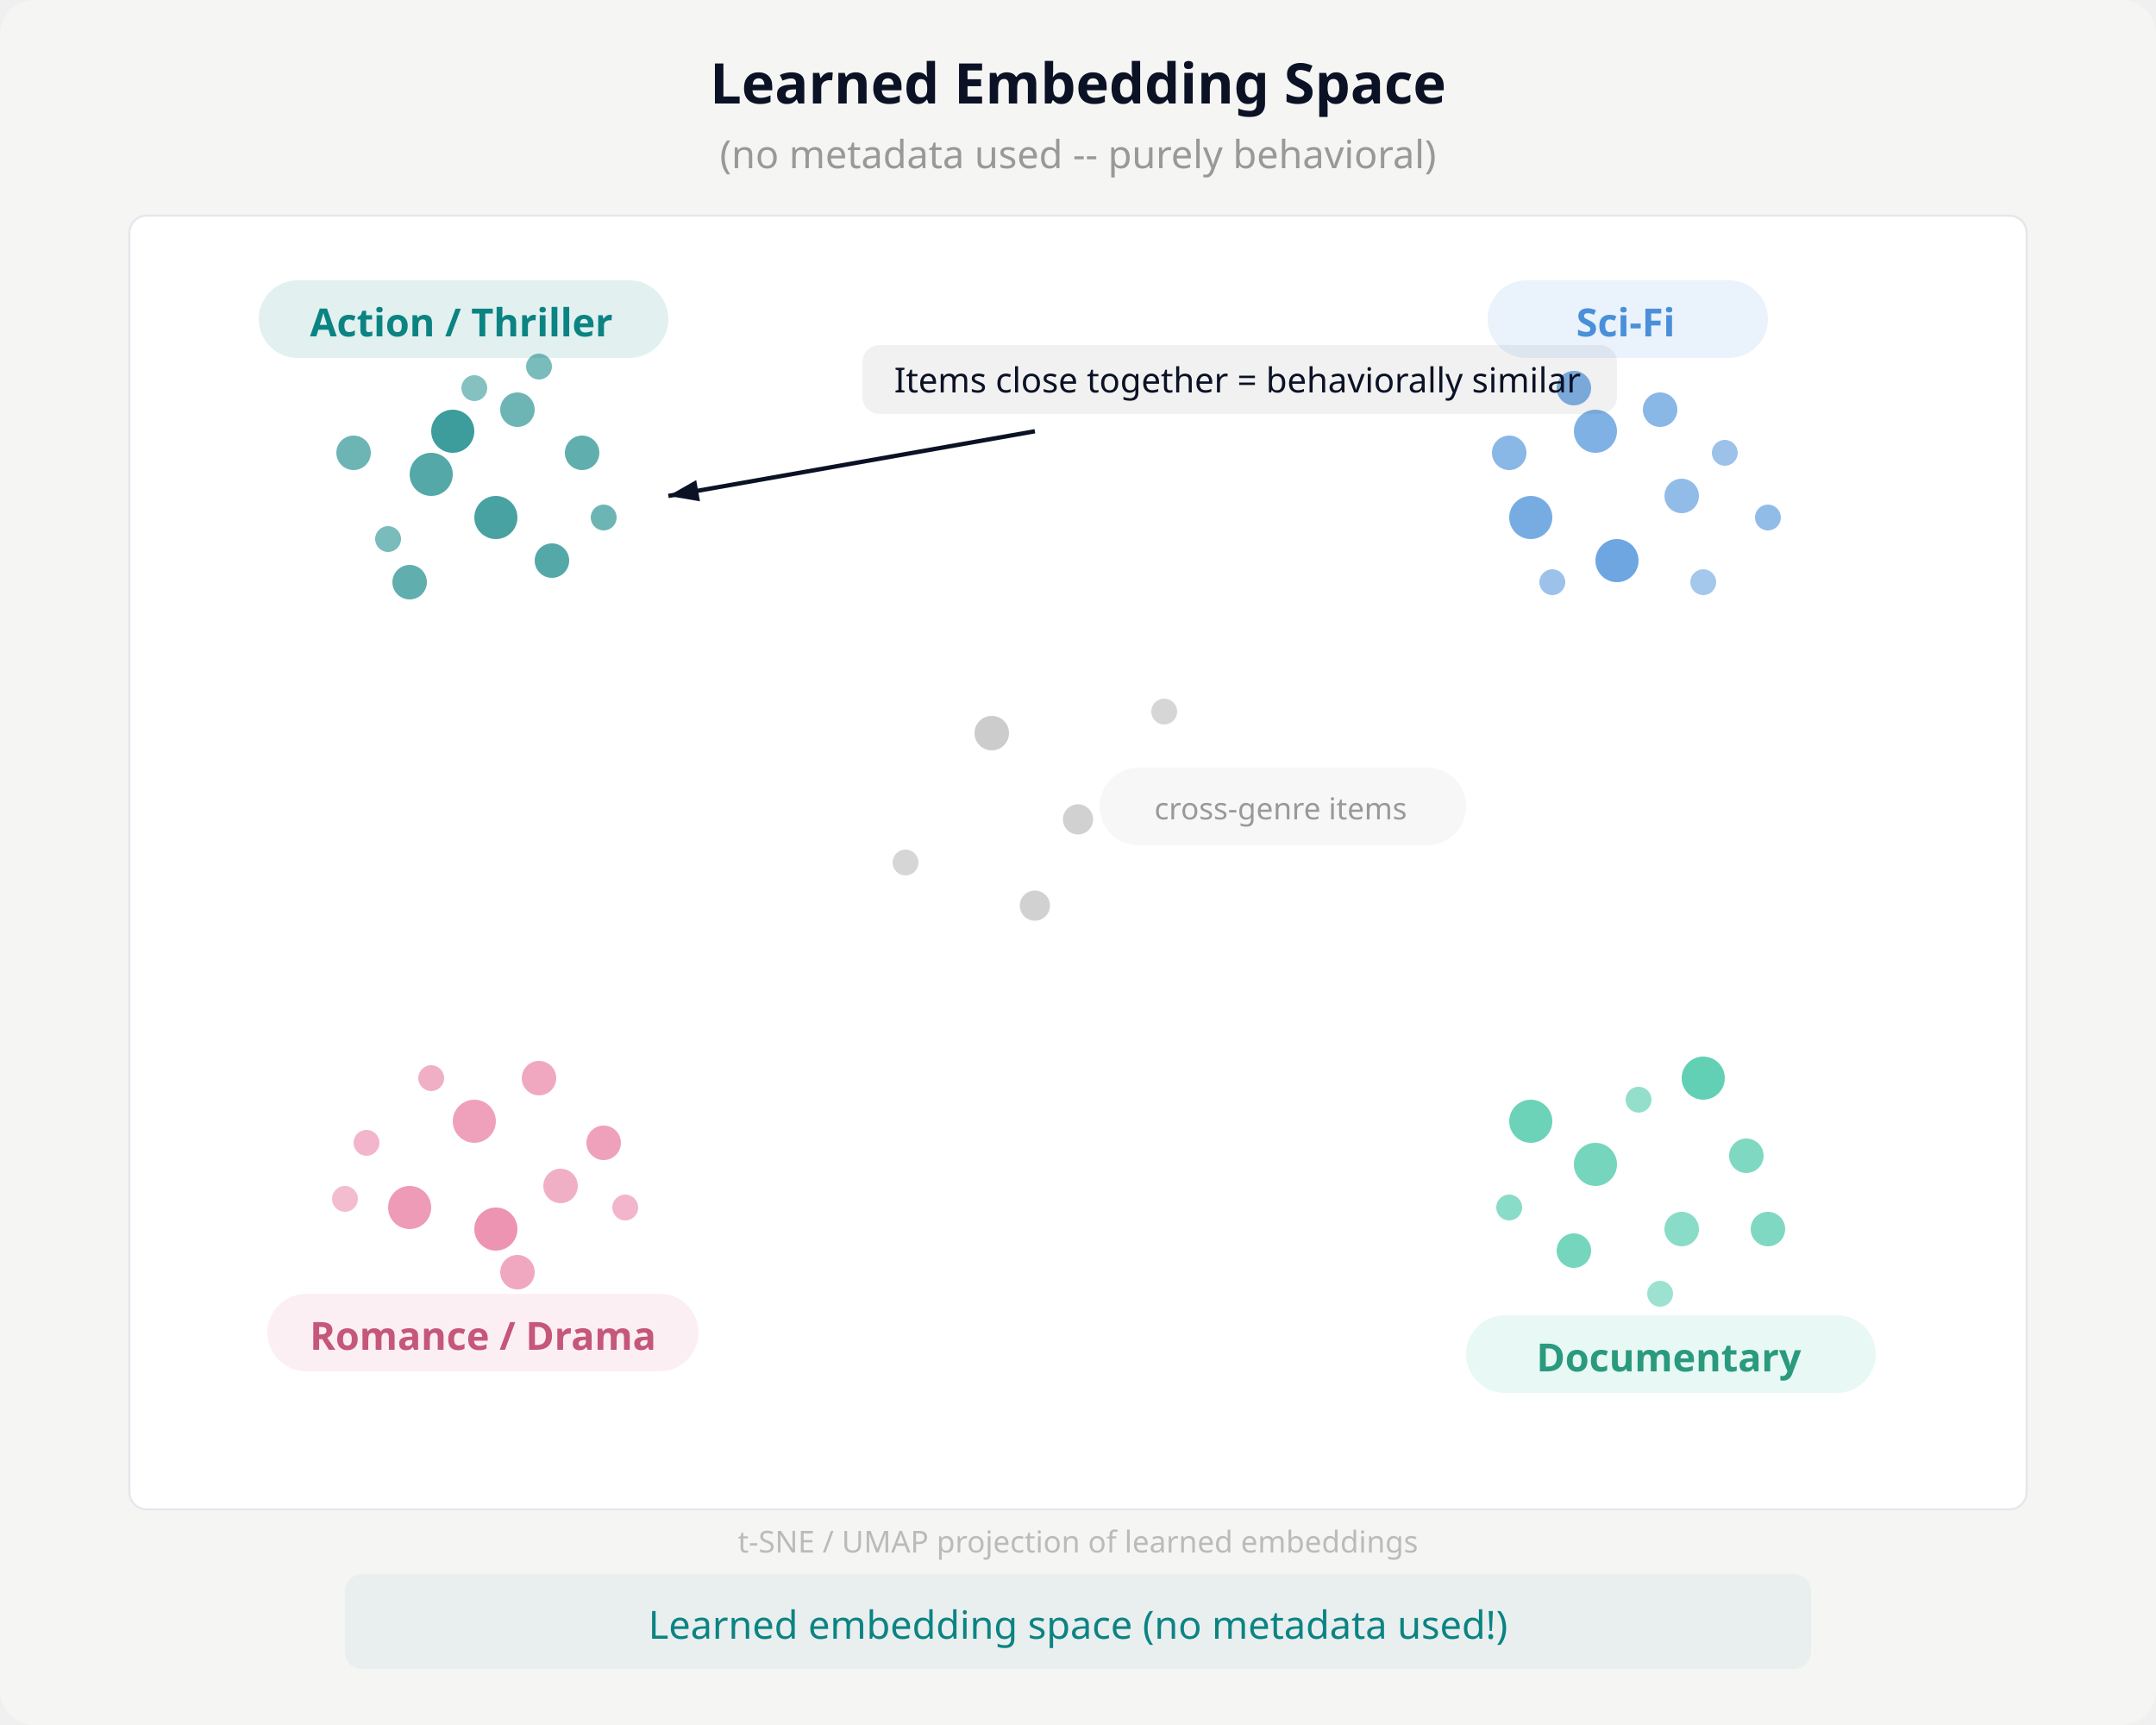
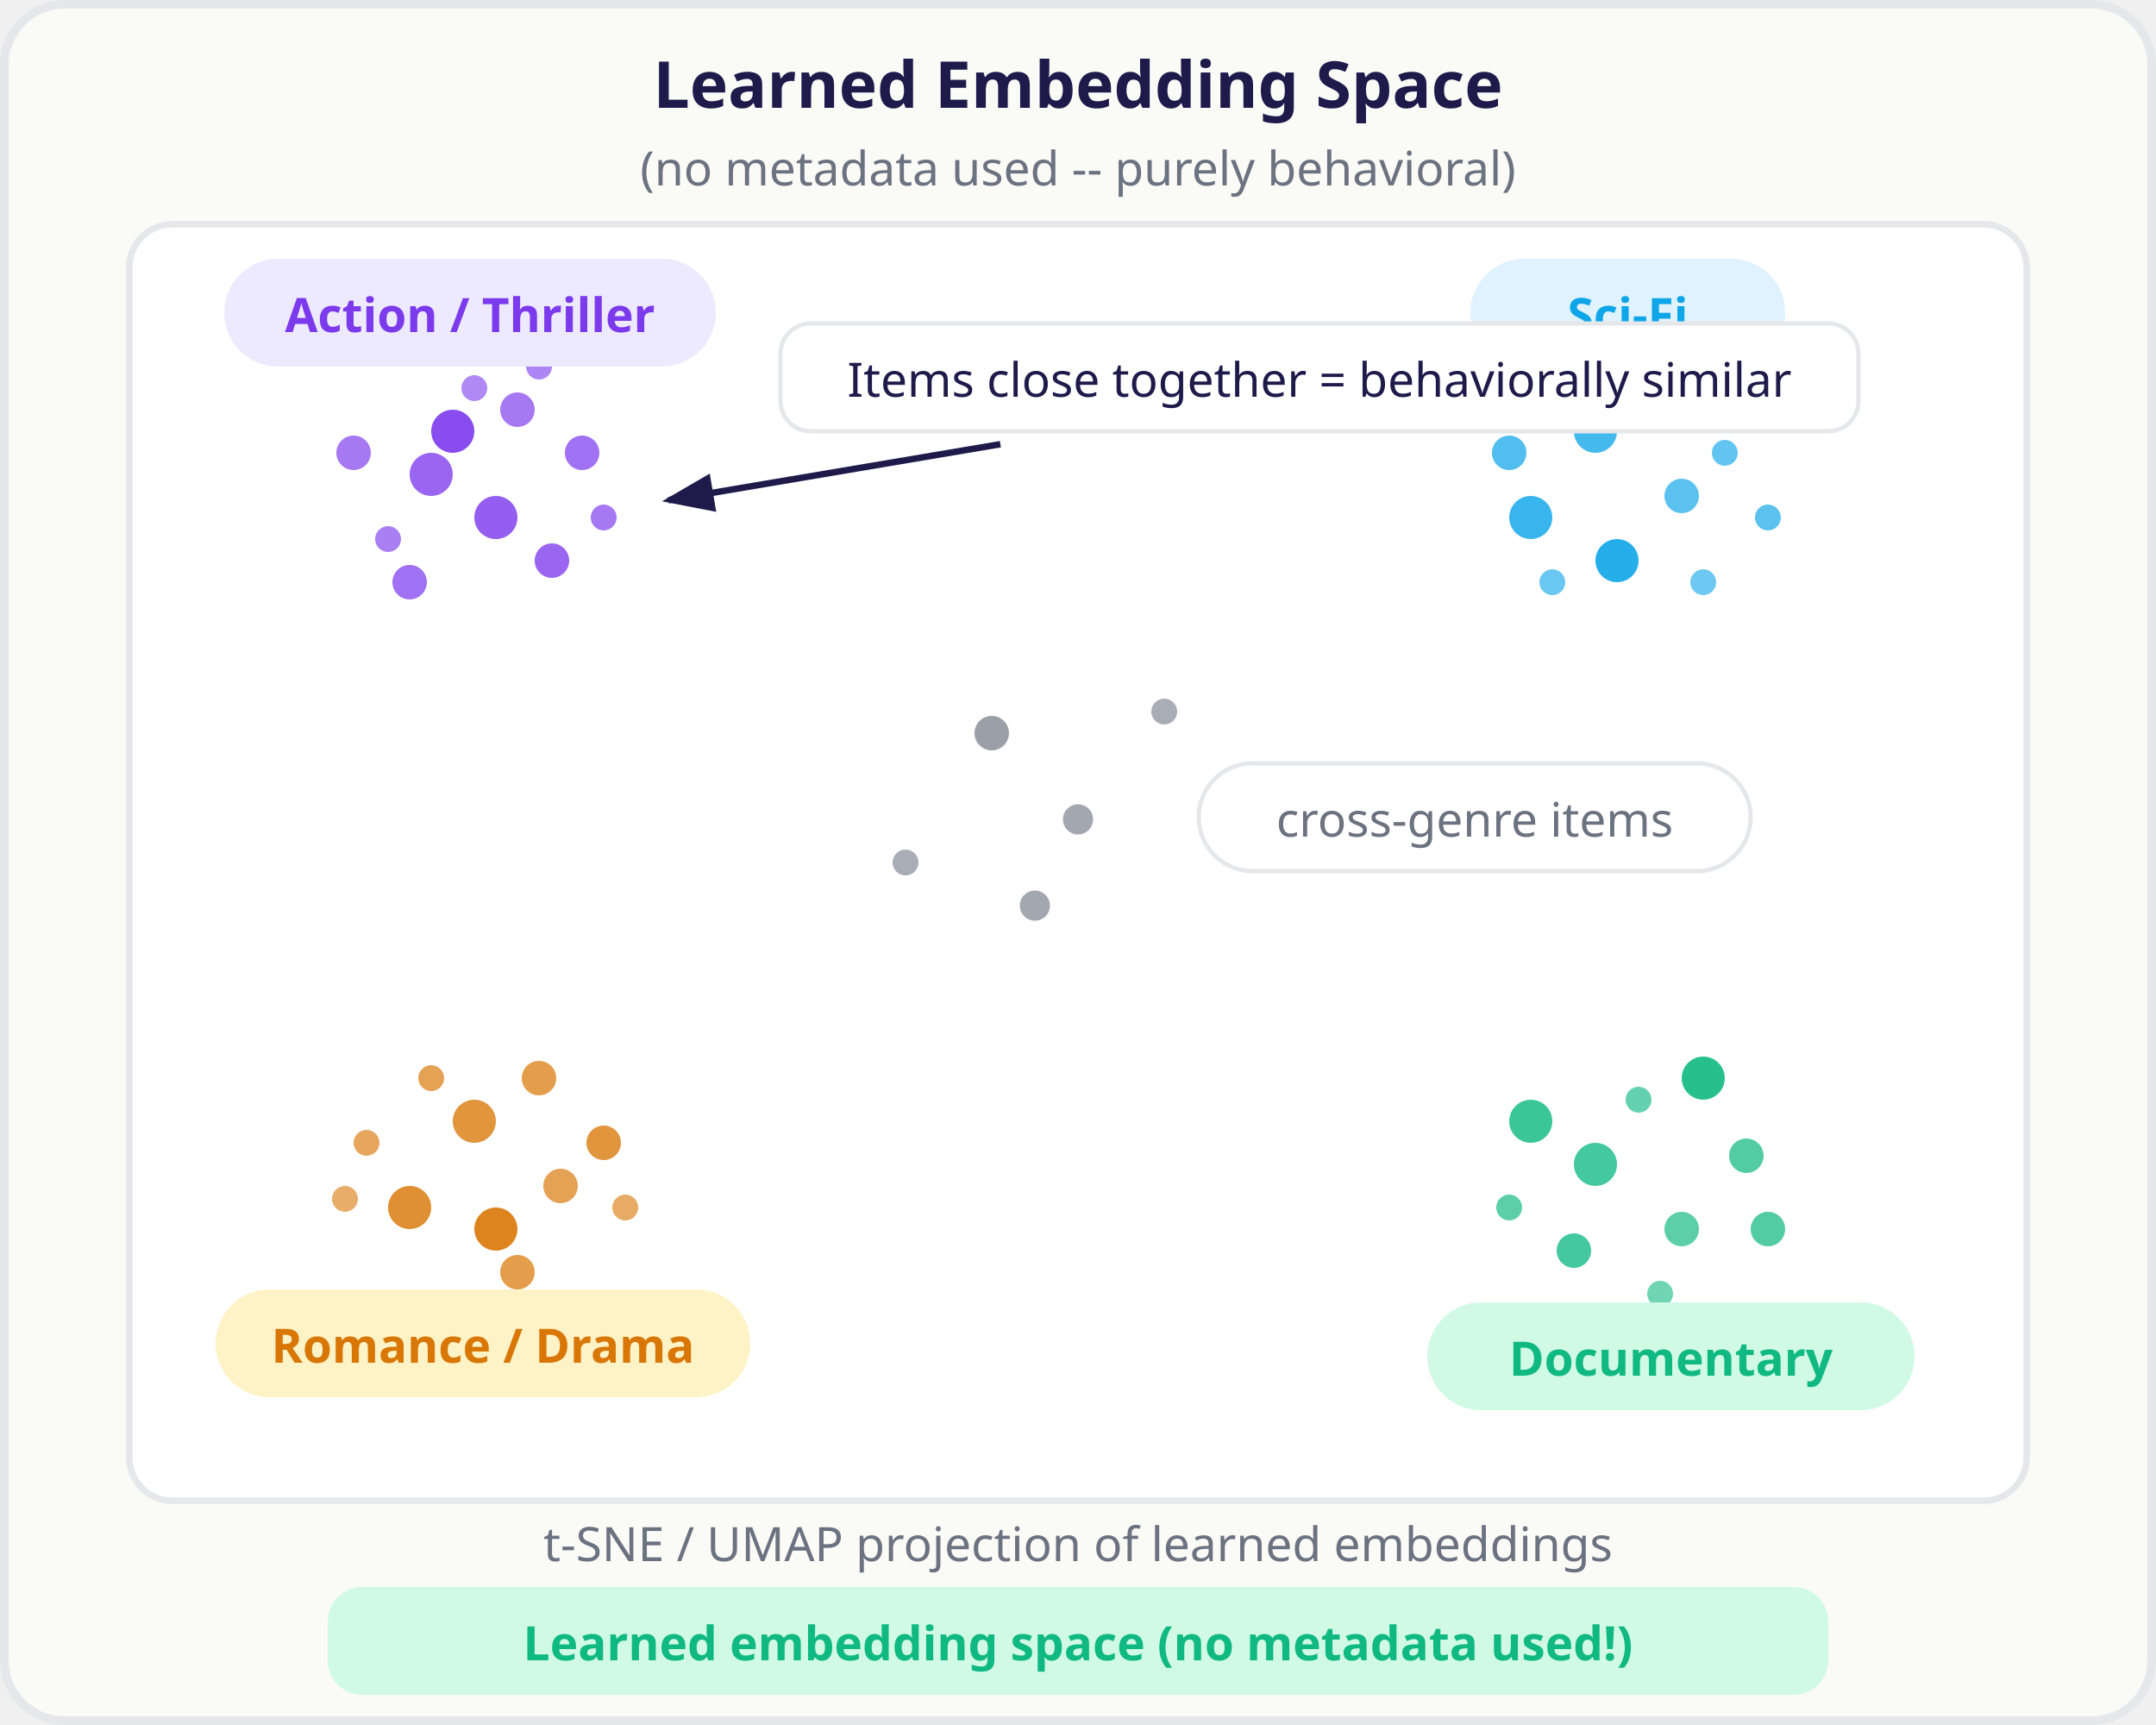
<svg xmlns="http://www.w3.org/2000/svg" viewBox="0 0 500 400" width="500" height="400" font-family="system-ui, sans-serif">
-   <rect width="500" height="400" rx="8" fill="#f5f5f4" />
-   <text x="250" y="24" text-anchor="middle" fill="#0b1225" font-size="13" font-weight="700">Learned Embedding Space</text>
-   <text x="250" y="39" text-anchor="middle" fill="#999" font-size="9">(no metadata used -- purely behavioral)</text>
-   <rect x="30" y="50" width="440" height="300" rx="4" fill="white" stroke="#e5e7eb" stroke-width="0.5" />
-   <circle cx="100" cy="110" r="5" fill="#0c8383" opacity="0.7" />
-   <circle cx="120" cy="95" r="4" fill="#0c8383" opacity="0.6" />
-   <circle cx="115" cy="120" r="5" fill="#0c8383" opacity="0.75" />
-   <circle cx="135" cy="105" r="4" fill="#0c8383" opacity="0.65" />
-   <circle cx="90" cy="125" r="3" fill="#0c8383" opacity="0.55" />
-   <circle cx="128" cy="130" r="4" fill="#0c8383" opacity="0.7" />
-   <circle cx="105" cy="100" r="5" fill="#0c8383" opacity="0.8" />
-   <circle cx="140" cy="120" r="3" fill="#0c8383" opacity="0.6" />
-   <circle cx="95" cy="135" r="4" fill="#0c8383" opacity="0.65" />
-   <circle cx="110" cy="90" r="3" fill="#0c8383" opacity="0.5" />
-   <circle cx="82" cy="105" r="4" fill="#0c8383" opacity="0.6" />
-   <circle cx="125" cy="85" r="3" fill="#0c8383" opacity="0.55" />
-   <rect x="60" y="65" width="95" height="18" rx="9" fill="#0c8383" opacity="0.12" />
-   <text x="107" y="78" text-anchor="middle" fill="#0c8383" font-size="9" font-weight="600">Action / Thriller</text>
-   <circle cx="110" cy="260" r="5" fill="#e879a0" opacity="0.7" />
-   <circle cx="130" cy="275" r="4" fill="#e879a0" opacity="0.6" />
-   <circle cx="95" cy="280" r="5" fill="#e879a0" opacity="0.75" />
-   <circle cx="125" cy="250" r="4" fill="#e879a0" opacity="0.65" />
-   <circle cx="85" cy="265" r="3" fill="#e879a0" opacity="0.55" />
-   <circle cx="140" cy="265" r="4" fill="#e879a0" opacity="0.7" />
-   <circle cx="115" cy="285" r="5" fill="#e879a0" opacity="0.8" />
-   <circle cx="100" cy="250" r="3" fill="#e879a0" opacity="0.6" />
-   <circle cx="145" cy="280" r="3" fill="#e879a0" opacity="0.55" />
-   <circle cx="120" cy="295" r="4" fill="#e879a0" opacity="0.65" />
-   <circle cx="80" cy="278" r="3" fill="#e879a0" opacity="0.5" />
-   <rect x="62" y="300" width="100" height="18" rx="9" fill="#e879a0" opacity="0.12" />
-   <text x="112" y="313" text-anchor="middle" fill="#c4577a" font-size="9" font-weight="600">Romance / Drama</text>
-   <circle cx="370" cy="100" r="5" fill="#4a90d9" opacity="0.7" />
-   <circle cx="390" cy="115" r="4" fill="#4a90d9" opacity="0.6" />
-   <circle cx="355" cy="120" r="5" fill="#4a90d9" opacity="0.75" />
-   <circle cx="385" cy="95" r="4" fill="#4a90d9" opacity="0.65" />
-   <circle cx="400" cy="105" r="3" fill="#4a90d9" opacity="0.55" />
-   <circle cx="365" cy="90" r="4" fill="#4a90d9" opacity="0.7" />
-   <circle cx="375" cy="130" r="5" fill="#4a90d9" opacity="0.8" />
-   <circle cx="410" cy="120" r="3" fill="#4a90d9" opacity="0.6" />
-   <circle cx="350" cy="105" r="4" fill="#4a90d9" opacity="0.65" />
-   <circle cx="395" cy="135" r="3" fill="#4a90d9" opacity="0.5" />
-   <circle cx="360" cy="135" r="3" fill="#4a90d9" opacity="0.55" />
-   <rect x="345" y="65" width="65" height="18" rx="9" fill="#4a90d9" opacity="0.12" />
-   <text x="377" y="78" text-anchor="middle" fill="#4a90d9" font-size="9" font-weight="600">Sci-Fi</text>
-   <circle cx="370" cy="270" r="5" fill="#3bc4a1" opacity="0.7" />
-   <circle cx="390" cy="285" r="4" fill="#3bc4a1" opacity="0.6" />
-   <circle cx="355" cy="260" r="5" fill="#3bc4a1" opacity="0.75" />
-   <circle cx="405" cy="268" r="4" fill="#3bc4a1" opacity="0.65" />
-   <circle cx="380" cy="255" r="3" fill="#3bc4a1" opacity="0.55" />
-   <circle cx="365" cy="290" r="4" fill="#3bc4a1" opacity="0.7" />
-   <circle cx="395" cy="250" r="5" fill="#3bc4a1" opacity="0.8" />
-   <circle cx="350" cy="280" r="3" fill="#3bc4a1" opacity="0.6" />
-   <circle cx="410" cy="285" r="4" fill="#3bc4a1" opacity="0.65" />
-   <circle cx="385" cy="300" r="3" fill="#3bc4a1" opacity="0.5" />
-   <rect x="340" y="305" width="95" height="18" rx="9" fill="#3bc4a1" opacity="0.12" />
-   <text x="387" y="318" text-anchor="middle" fill="#2a9a7e" font-size="9" font-weight="600">Documentary</text>
-   <circle cx="230" cy="170" r="4" fill="#999" opacity="0.5" />
-   <circle cx="250" cy="190" r="3.5" fill="#999" opacity="0.45" />
-   <circle cx="210" cy="200" r="3" fill="#999" opacity="0.4" />
-   <circle cx="270" cy="165" r="3" fill="#999" opacity="0.4" />
-   <circle cx="240" cy="210" r="3.5" fill="#999" opacity="0.45" />
-   <rect x="255" y="178" width="85" height="18" rx="9" fill="#999" opacity="0.08" />
-   <text x="297" y="190" text-anchor="middle" fill="#999" font-size="7">cross-genre items</text>
+   <rect x="1" y="1" width="498" height="398" rx="14" fill="#FAFAF7" stroke="#E5E7EB" stroke-width="2" />
+   <text x="250" y="25" text-anchor="middle" fill="#1E1B4B" font-size="15" font-weight="700">Learned Embedding Space</text>
+   <text x="250" y="43" text-anchor="middle" fill="#6B7280" font-size="11">(no metadata used -- purely behavioral)</text>
+   <rect x="30" y="52" width="440" height="296" rx="10" fill="#FFFFFF" stroke="#E5E7EB" stroke-width="1.5" />
+   <circle cx="100" cy="110" r="5" fill="#7C3AED" opacity="0.78" />
+   <circle cx="120" cy="95" r="4" fill="#7C3AED" opacity="0.68" />
+   <circle cx="115" cy="120" r="5" fill="#7C3AED" opacity="0.82" />
+   <circle cx="135" cy="105" r="4" fill="#7C3AED" opacity="0.72" />
+   <circle cx="90" cy="125" r="3" fill="#7C3AED" opacity="0.65" />
+   <circle cx="128" cy="130" r="4" fill="#7C3AED" opacity="0.78" />
+   <circle cx="105" cy="100" r="5" fill="#7C3AED" opacity="0.9" />
+   <circle cx="140" cy="120" r="3" fill="#7C3AED" opacity="0.68" />
+   <circle cx="95" cy="135" r="4" fill="#7C3AED" opacity="0.72" />
+   <circle cx="110" cy="90" r="3" fill="#7C3AED" opacity="0.6" />
+   <circle cx="82" cy="105" r="4" fill="#7C3AED" opacity="0.68" />
+   <circle cx="125" cy="85" r="3" fill="#7C3AED" opacity="0.62" />
+   <rect x="52" y="60" width="114" height="25" rx="12.5" fill="#EDE9FE" />
+   <text x="109" y="77" text-anchor="middle" fill="#7C3AED" font-size="11" font-weight="600">Action / Thriller</text>
+   <circle cx="110" cy="260" r="5" fill="#D97706" opacity="0.78" />
+   <circle cx="130" cy="275" r="4" fill="#D97706" opacity="0.68" />
+   <circle cx="95" cy="280" r="5" fill="#D97706" opacity="0.82" />
+   <circle cx="125" cy="250" r="4" fill="#D97706" opacity="0.72" />
+   <circle cx="85" cy="265" r="3" fill="#D97706" opacity="0.65" />
+   <circle cx="140" cy="265" r="4" fill="#D97706" opacity="0.78" />
+   <circle cx="115" cy="285" r="5" fill="#D97706" opacity="0.9" />
+   <circle cx="100" cy="250" r="3" fill="#D97706" opacity="0.68" />
+   <circle cx="145" cy="280" r="3" fill="#D97706" opacity="0.62" />
+   <circle cx="120" cy="295" r="4" fill="#D97706" opacity="0.72" />
+   <circle cx="80" cy="278" r="3" fill="#D97706" opacity="0.6" />
+   <rect x="50" y="299" width="124" height="25" rx="12.5" fill="#FEF3C7" />
+   <text x="112" y="316" text-anchor="middle" fill="#D97706" font-size="11" font-weight="600">Romance / Drama</text>
+   <circle cx="370" cy="100" r="5" fill="#0EA5E9" opacity="0.78" />
+   <circle cx="390" cy="115" r="4" fill="#0EA5E9" opacity="0.68" />
+   <circle cx="355" cy="120" r="5" fill="#0EA5E9" opacity="0.82" />
+   <circle cx="385" cy="95" r="4" fill="#0EA5E9" opacity="0.72" />
+   <circle cx="400" cy="105" r="3" fill="#0EA5E9" opacity="0.65" />
+   <circle cx="365" cy="90" r="4" fill="#0EA5E9" opacity="0.78" />
+   <circle cx="375" cy="130" r="5" fill="#0EA5E9" opacity="0.9" />
+   <circle cx="410" cy="120" r="3" fill="#0EA5E9" opacity="0.68" />
+   <circle cx="350" cy="105" r="4" fill="#0EA5E9" opacity="0.72" />
+   <circle cx="395" cy="135" r="3" fill="#0EA5E9" opacity="0.6" />
+   <circle cx="360" cy="135" r="3" fill="#0EA5E9" opacity="0.62" />
+   <rect x="341" y="60" width="73" height="25" rx="12.5" fill="#E0F2FE" />
+   <text x="377.5" y="77" text-anchor="middle" fill="#0EA5E9" font-size="11" font-weight="600">Sci-Fi</text>
+   <circle cx="370" cy="270" r="5" fill="#10B981" opacity="0.78" />
+   <circle cx="390" cy="285" r="4" fill="#10B981" opacity="0.68" />
+   <circle cx="355" cy="260" r="5" fill="#10B981" opacity="0.82" />
+   <circle cx="405" cy="268" r="4" fill="#10B981" opacity="0.72" />
+   <circle cx="380" cy="255" r="3" fill="#10B981" opacity="0.65" />
+   <circle cx="365" cy="290" r="4" fill="#10B981" opacity="0.78" />
+   <circle cx="395" cy="250" r="5" fill="#10B981" opacity="0.9" />
+   <circle cx="350" cy="280" r="3" fill="#10B981" opacity="0.68" />
+   <circle cx="410" cy="285" r="4" fill="#10B981" opacity="0.72" />
+   <circle cx="385" cy="300" r="3" fill="#10B981" opacity="0.6" />
+   <rect x="331" y="302" width="113" height="25" rx="12.5" fill="#D1FAE5" />
+   <text x="387.5" y="319" text-anchor="middle" fill="#10B981" font-size="11" font-weight="600">Documentary</text>
+   <circle cx="230" cy="170" r="4" fill="#6B7280" opacity="0.68" />
+   <circle cx="250" cy="190" r="3.5" fill="#6B7280" opacity="0.62" />
+   <circle cx="210" cy="200" r="3" fill="#6B7280" opacity="0.58" />
+   <circle cx="270" cy="165" r="3" fill="#6B7280" opacity="0.58" />
+   <circle cx="240" cy="210" r="3.5" fill="#6B7280" opacity="0.62" />
+   <rect x="278" y="177" width="128" height="25" rx="12.5" fill="#FFFFFF" stroke="#E5E7EB" />
+   <text x="342" y="194" text-anchor="middle" fill="#6B7280" font-size="11">cross-genre items</text>
  <defs>
-     <marker id="arrAnno" markerWidth="7" markerHeight="5" refX="7" refY="2.5" orient="auto">
-       <polygon points="0,0 7,2.5 0,5" fill="#0b1225" />
+     <marker id="arrAnno" markerWidth="8" markerHeight="6" refX="7" refY="3" orient="auto">
+       <polygon points="0,0 8,3 0,6" fill="#1E1B4B" />
    </marker>
  </defs>
-   <line x1="240" y1="100" x2="155" y2="115" stroke="#0b1225" stroke-width="1" marker-end="url(#arrAnno)" />
-   <rect x="200" y="80" width="175" height="16" rx="4" fill="#0b1225" opacity="0.06" />
-   <text x="287" y="91" text-anchor="middle" fill="#0b1225" font-size="8" font-weight="500">Items close together = behaviorally similar</text>
-   <rect x="80" y="365" width="340" height="22" rx="4" fill="#0c8383" opacity="0.06" />
-   <text x="250" y="380" text-anchor="middle" fill="#0c8383" font-size="9" font-weight="500">Learned embedding space (no metadata used!)</text>
-   <text x="250" y="360" text-anchor="middle" fill="#bbb" font-size="7">t-SNE / UMAP projection of learned embeddings</text>
+   <rect x="181" y="75" width="250" height="25" rx="7" fill="#FFFFFF" stroke="#E5E7EB" />
+   <text x="306" y="92" text-anchor="middle" fill="#1E1B4B" font-size="11" font-weight="500">Items close together = behaviorally similar</text>
+   <line x1="232" y1="103" x2="155" y2="116" stroke="#1E1B4B" stroke-width="1.5" marker-end="url(#arrAnno)" />
+   <text x="250" y="362" text-anchor="middle" fill="#6B7280" font-size="11">t-SNE / UMAP projection of learned embeddings</text>
+   <rect x="76" y="368" width="348" height="25" rx="8" fill="#D1FAE5" />
+   <text x="250" y="385" text-anchor="middle" fill="#10B981" font-size="11" font-weight="600">Learned embedding space (no metadata used!)</text>
</svg>
